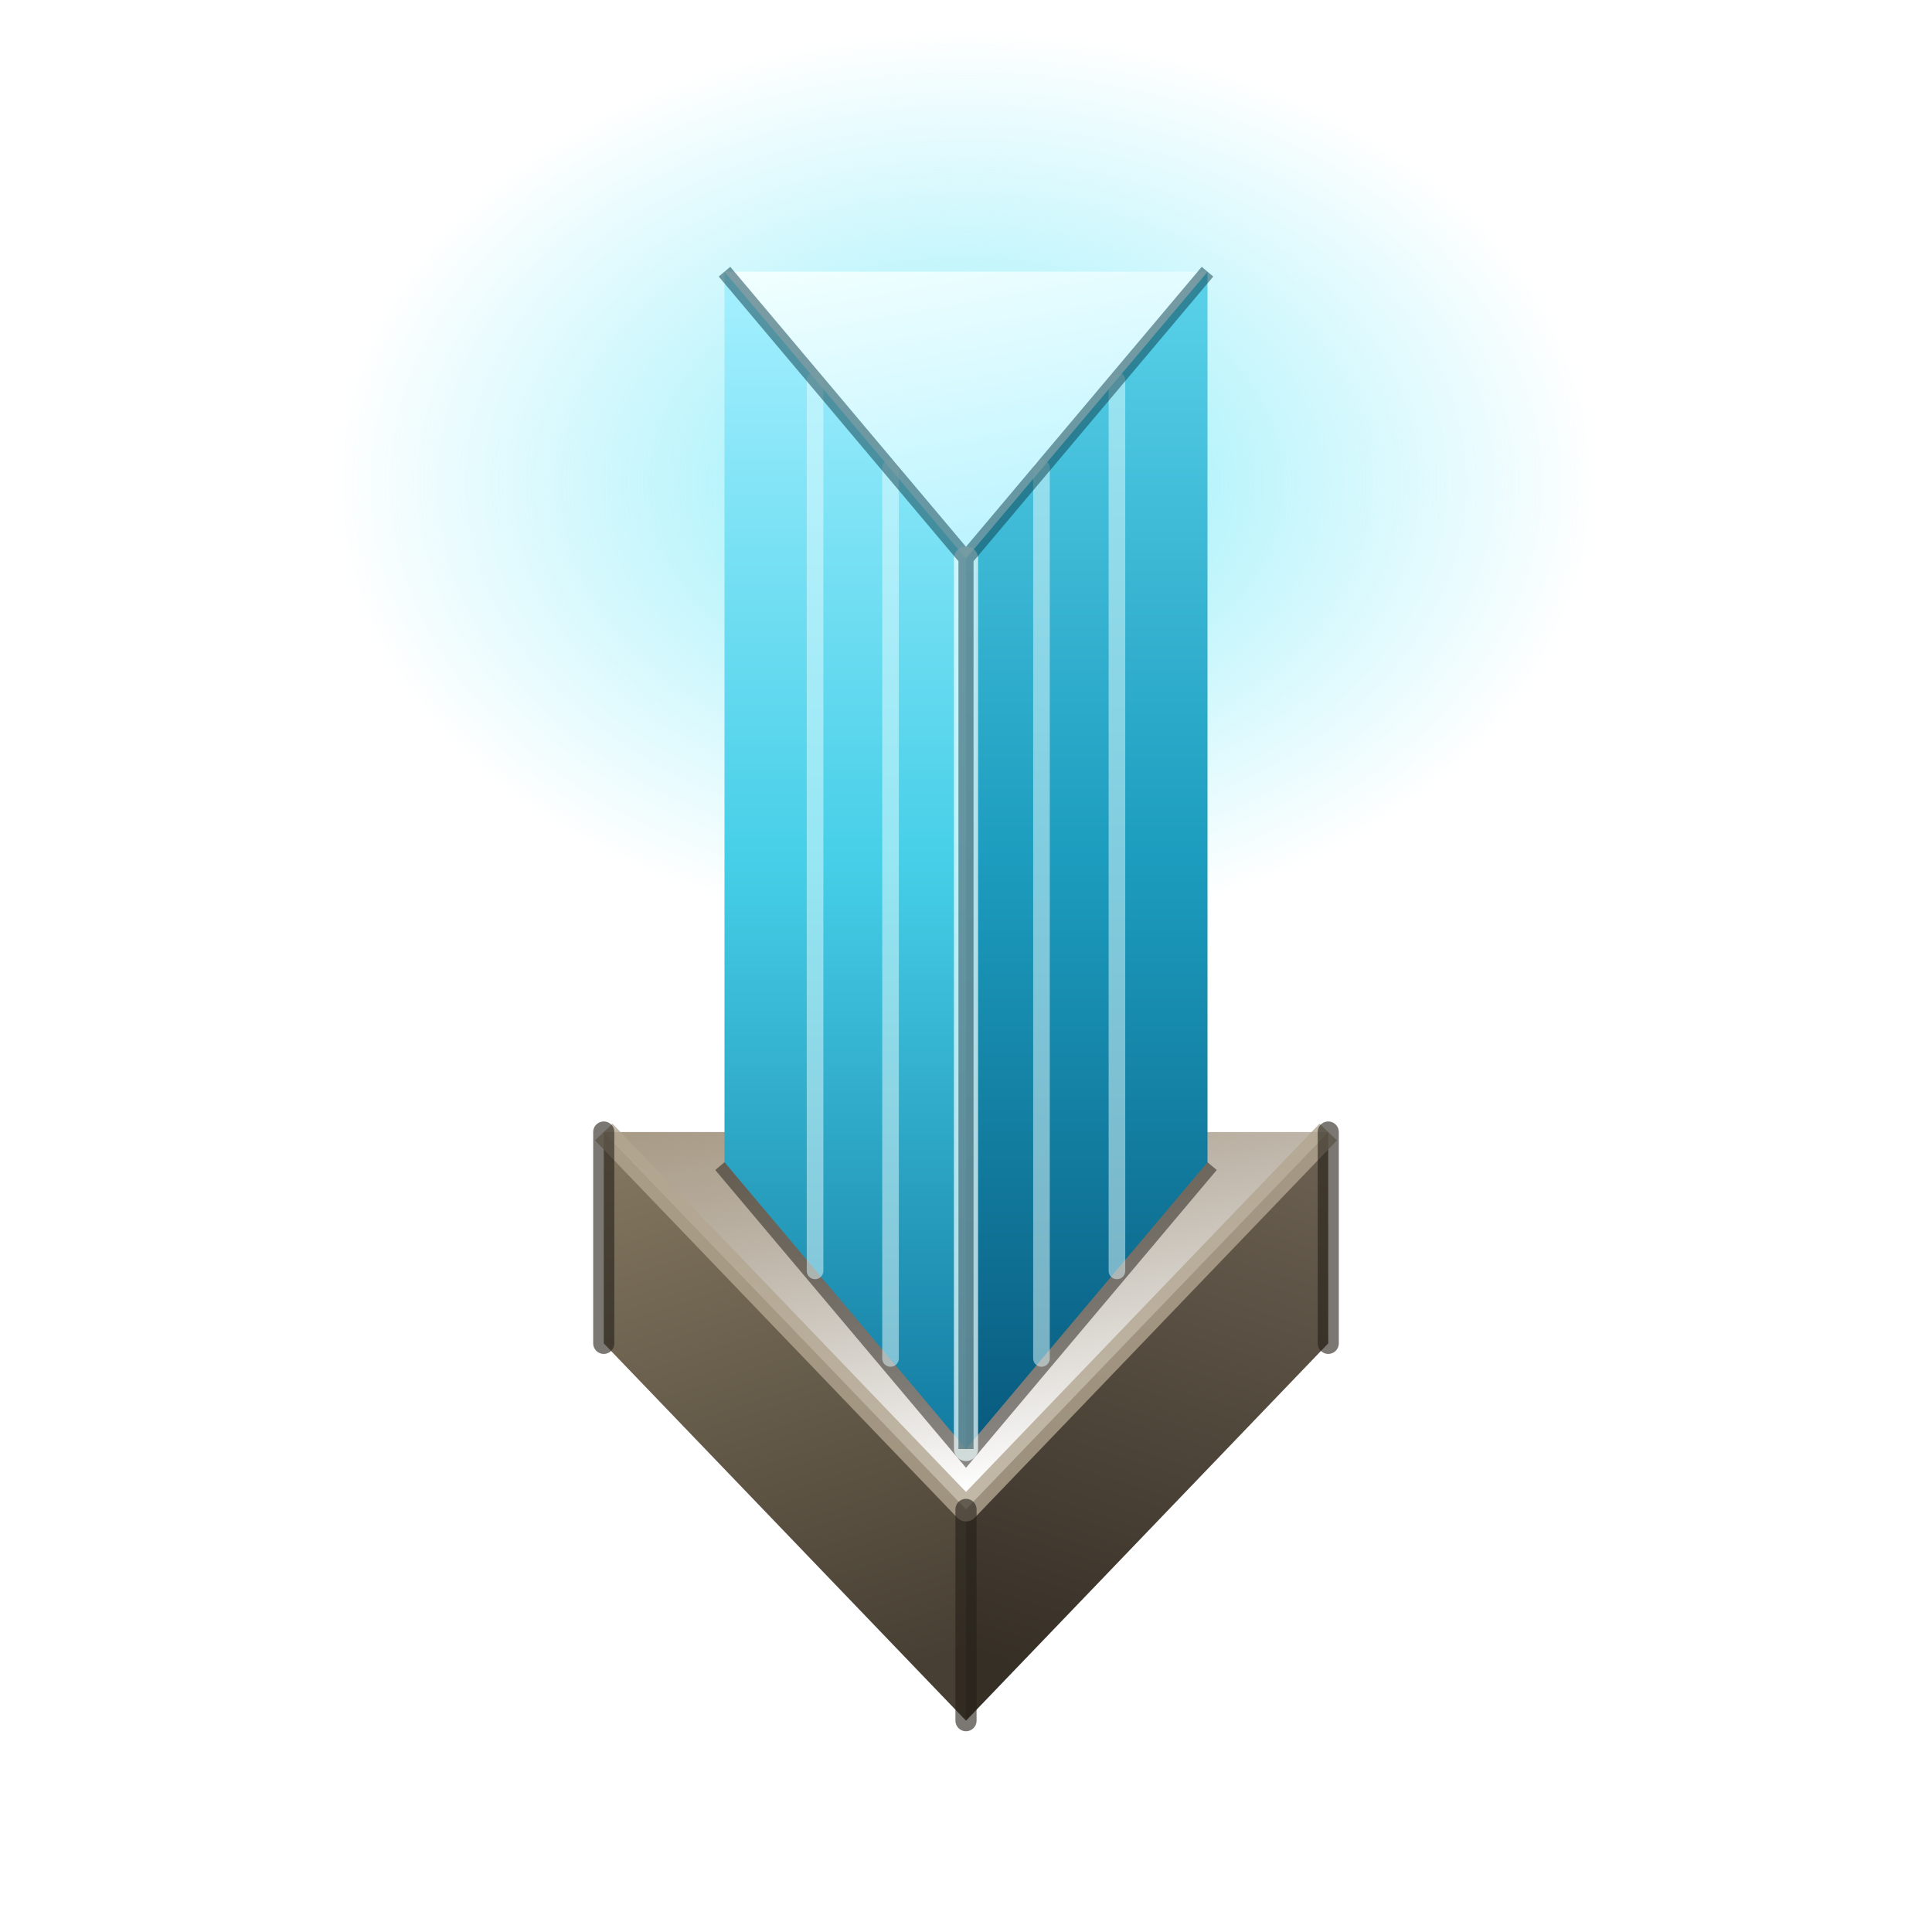
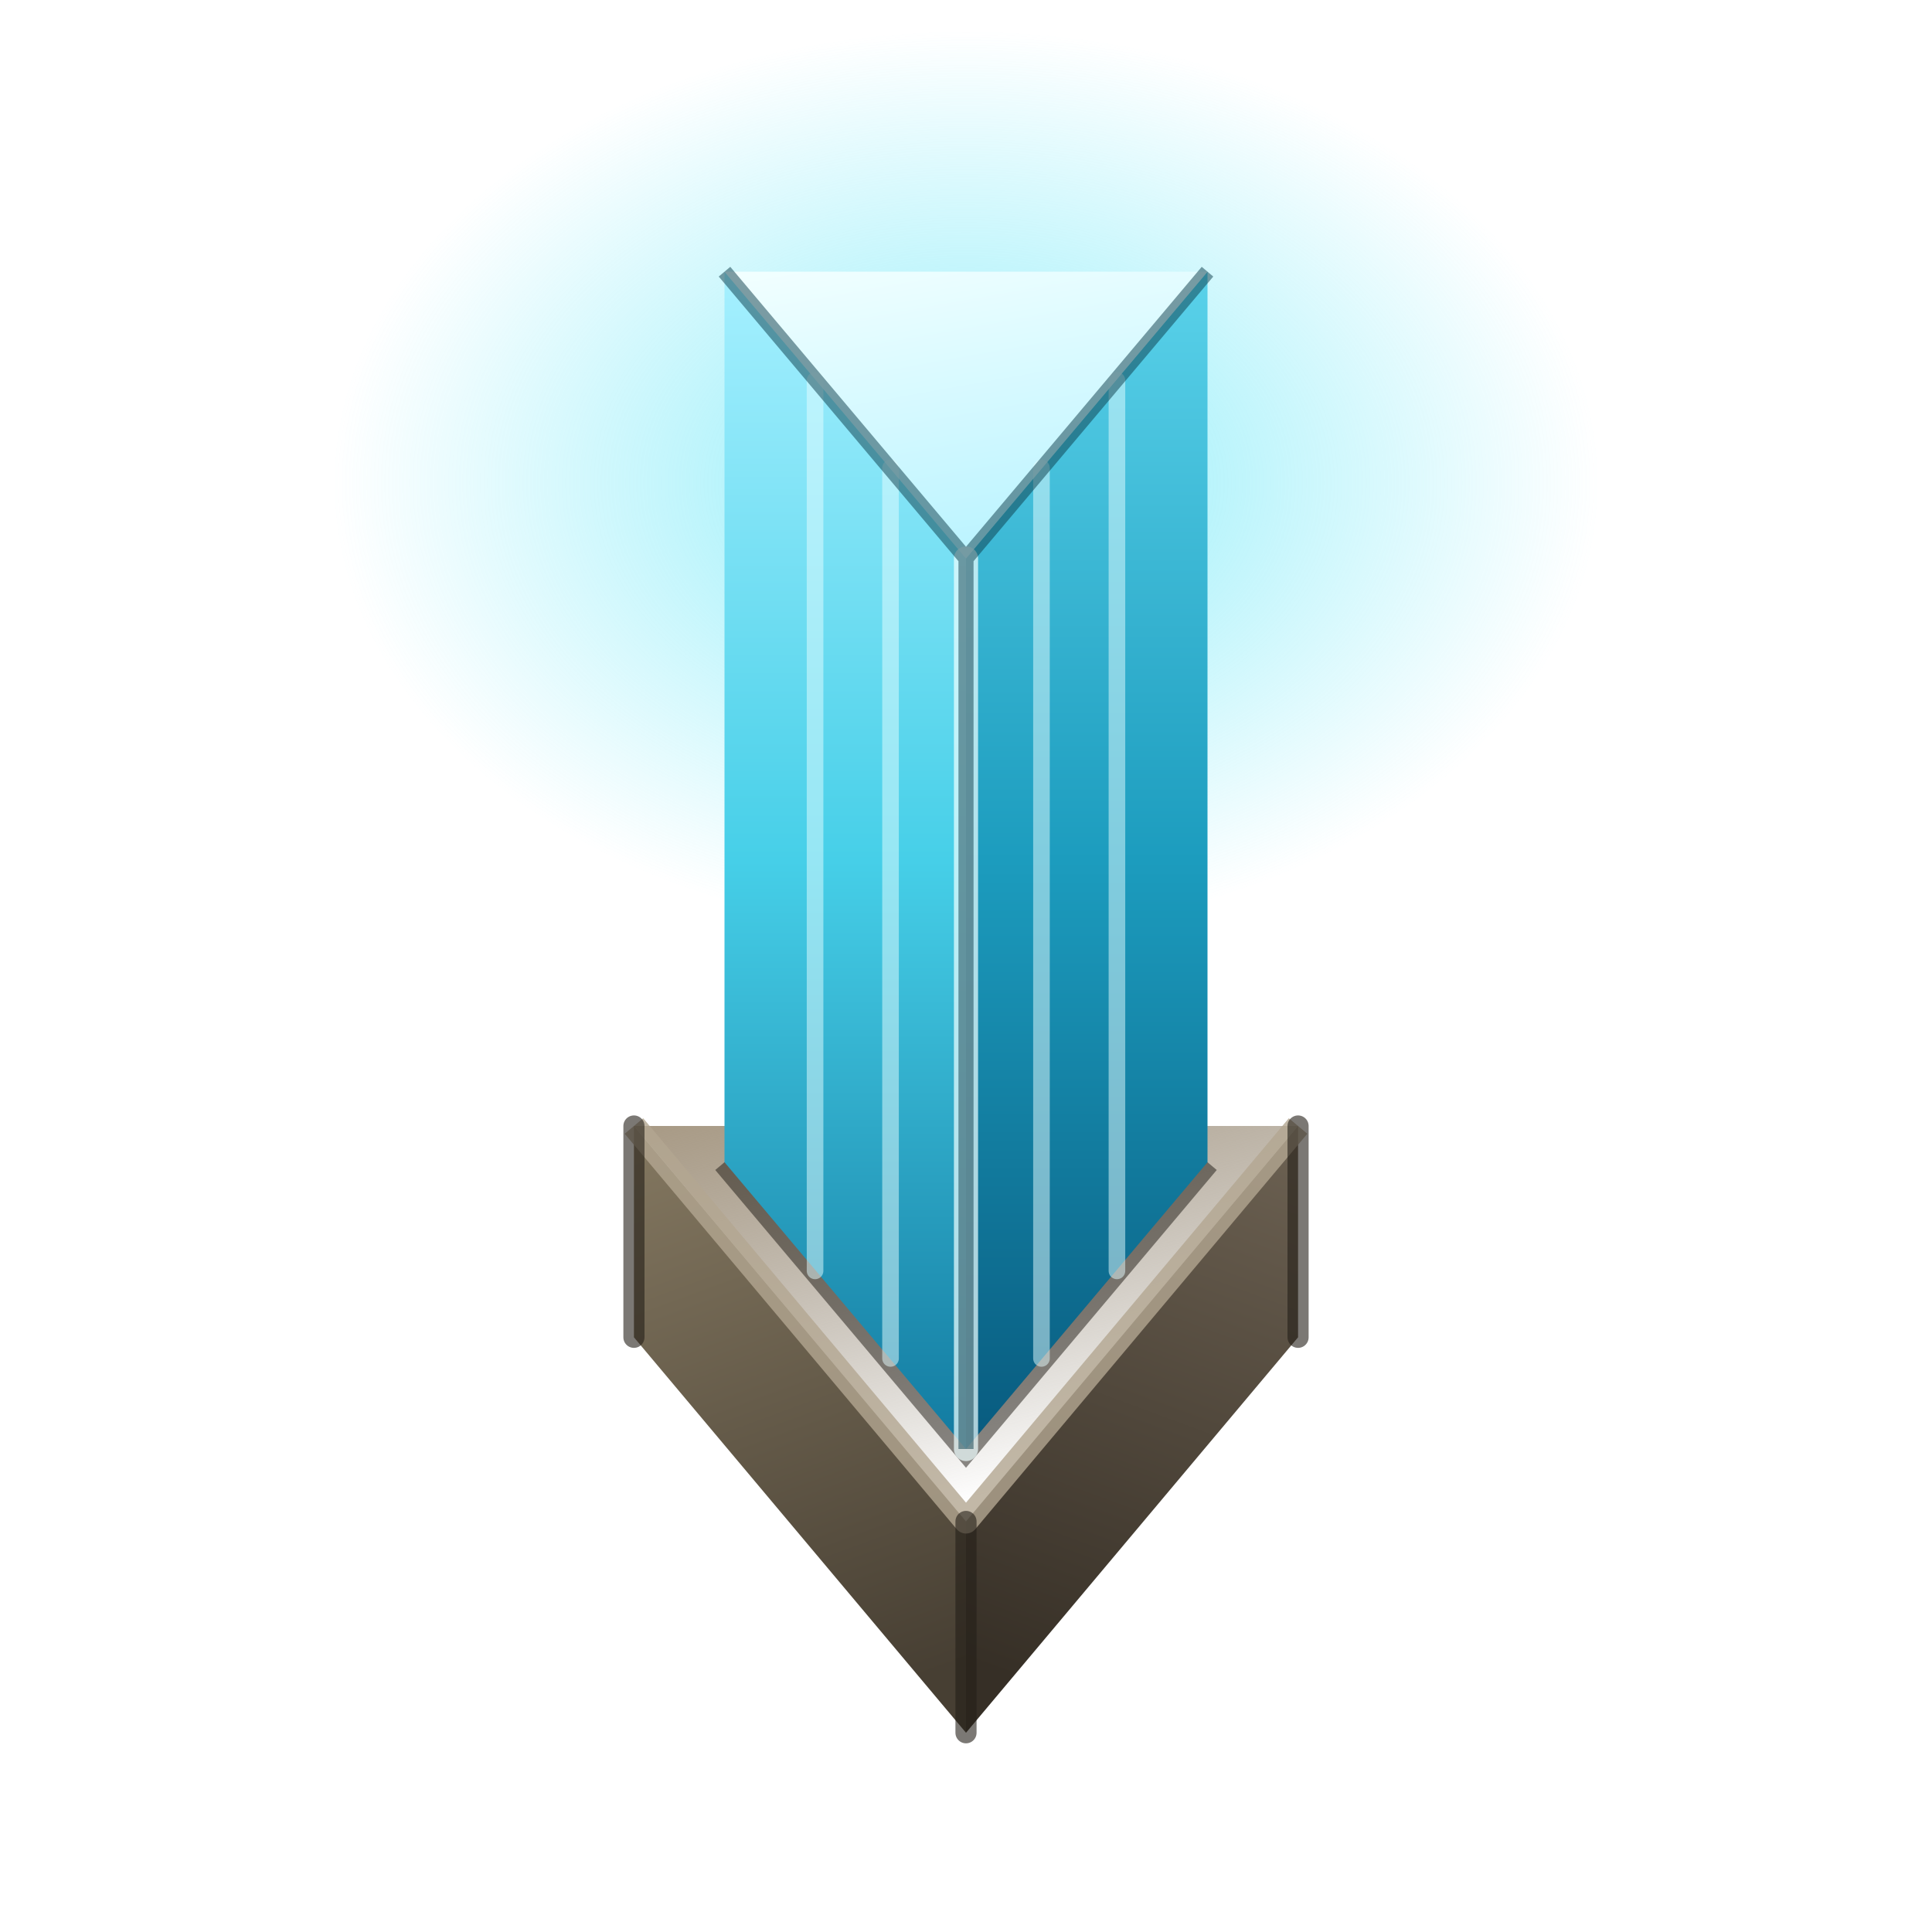
<svg xmlns="http://www.w3.org/2000/svg" viewBox="0 0 64 64" width="26" height="26">
  <defs>
    <radialGradient id="gGlow" cx="0.5" cy="0.5" r="0.5">
      <stop offset="0" stop-color="#5fe6f7" stop-opacity="0.7" />
      <stop offset="1" stop-color="#5fe6f7" stop-opacity="0" />
    </radialGradient>
    <linearGradient id="rTop" x1="0" y1="0" x2="0.3" y2="1">
      <stop offset="0" stop-color="#f2ffff" />
      <stop offset="1" stop-color="#bdf4ff" />
    </linearGradient>
    <linearGradient id="rLeft" x1="0" y1="0" x2="0" y2="1">
      <stop offset="0" stop-color="#a6f0ff" />
      <stop offset="0.5" stop-color="#46cfe8" />
      <stop offset="1" stop-color="#127aa0" />
    </linearGradient>
    <linearGradient id="rRight" x1="0" y1="0" x2="0" y2="1">
      <stop offset="0" stop-color="#5ad2ea" />
      <stop offset="0.5" stop-color="#1c9cbe" />
      <stop offset="1" stop-color="#085a7e" />
    </linearGradient>
    <linearGradient id="bTop" x1="0" y1="0" x2="0.4" y2="1">
      <stop offset="0" stop-color="#a89a85" />
      <stop offset="1" stop-color="#82766400" />
    </linearGradient>
    <linearGradient id="bLeft" x1="0.2" y1="0" x2="0.4" y2="1">
      <stop offset="0" stop-color="#82765f" />
      <stop offset="1" stop-color="#473f33" />
    </linearGradient>
    <linearGradient id="bRight" x1="0.8" y1="0" x2="0.6" y2="1">
      <stop offset="0" stop-color="#6b6051" />
      <stop offset="1" stop-color="#362f26" />
    </linearGradient>
  </defs>
  <ellipse cx="32" cy="16" rx="21" ry="15" fill="url(#gGlow)" />
-   <path d="M 20 37.5 L 32 50 L 32 57 L 20 44.5 Z" fill="url(#bLeft)" />
-   <path d="M 44 37.5 L 32 50 L 32 57 L 44 44.5 Z" fill="url(#bRight)" />
-   <path d="M 20 37.5 L 44 37.5 L 32 50 Z" fill="url(#bTop)" />
-   <path d="M 20 37.5 L 32 50 L 44 37.5" fill="none" stroke="#b3a691" stroke-width="0.8" stroke-linejoin="round" opacity="0.8" />
+   <path d="M 21 37.3 L 32 50.4 L 32 57.4 L 21 44.3 Z" fill="url(#bLeft)" />
+   <path d="M 43 37.3 L 32 50.4 L 32 57.4 L 43 44.3 Z" fill="url(#bRight)" />
+   <path d="M 21 37.3 L 43 37.3 L 32 50.4 Z" fill="url(#bTop)" />
+   <path d="M 21 37.3 L 32 50.4 L 43 37.3" fill="none" stroke="#b3a691" stroke-width="0.8" stroke-linejoin="round" opacity="0.8" />
  <g stroke="#231e18" stroke-width="0.7" stroke-linecap="round" opacity="0.6">
-     <line x1="32" y1="50" x2="32" y2="57" />
-     <line x1="20" y1="37.5" x2="20" y2="44.5" />
-     <line x1="44" y1="37.5" x2="44" y2="44.5" />
+     <line x1="32" y1="50.4" x2="32" y2="57.4" />
+     <line x1="21" y1="37.3" x2="21" y2="44.3" />
+     <line x1="43" y1="37.3" x2="43" y2="44.3" />
  </g>
  <path d="M 24 38.5 L 32 48 L 40 38.5" fill="none" stroke="#1c1812" stroke-width="0.8" opacity="0.5" />
  <path d="M 40 9 L 32 18.5 L 32 48 L 40 38.5 Z" fill="url(#rRight)" />
  <path d="M 24 9 L 32 18.5 L 32 48 L 24 38.5 Z" fill="url(#rLeft)" />
  <path d="M 24 9 L 40 9 L 32 18.5 Z" fill="url(#rTop)" />
  <g stroke="#e6fdff" stroke-width="0.55" opacity="0.5" stroke-linecap="round">
    <line x1="27" y1="12.6" x2="27" y2="42.1" />
    <line x1="29.5" y1="15.5" x2="29.5" y2="45" />
    <line x1="37" y1="12.6" x2="37" y2="42.1" />
    <line x1="34.5" y1="15.5" x2="34.5" y2="45" />
  </g>
  <line x1="32" y1="18.5" x2="32" y2="48" stroke="#f0ffff" stroke-width="0.8" opacity="0.7" stroke-linecap="round" />
  <path d="M 24 9 L 32 18.5 L 40 9 M 32 18.5 L 32 48" fill="none" stroke="#0a3a48" stroke-width="0.5" opacity="0.5" />
</svg>
